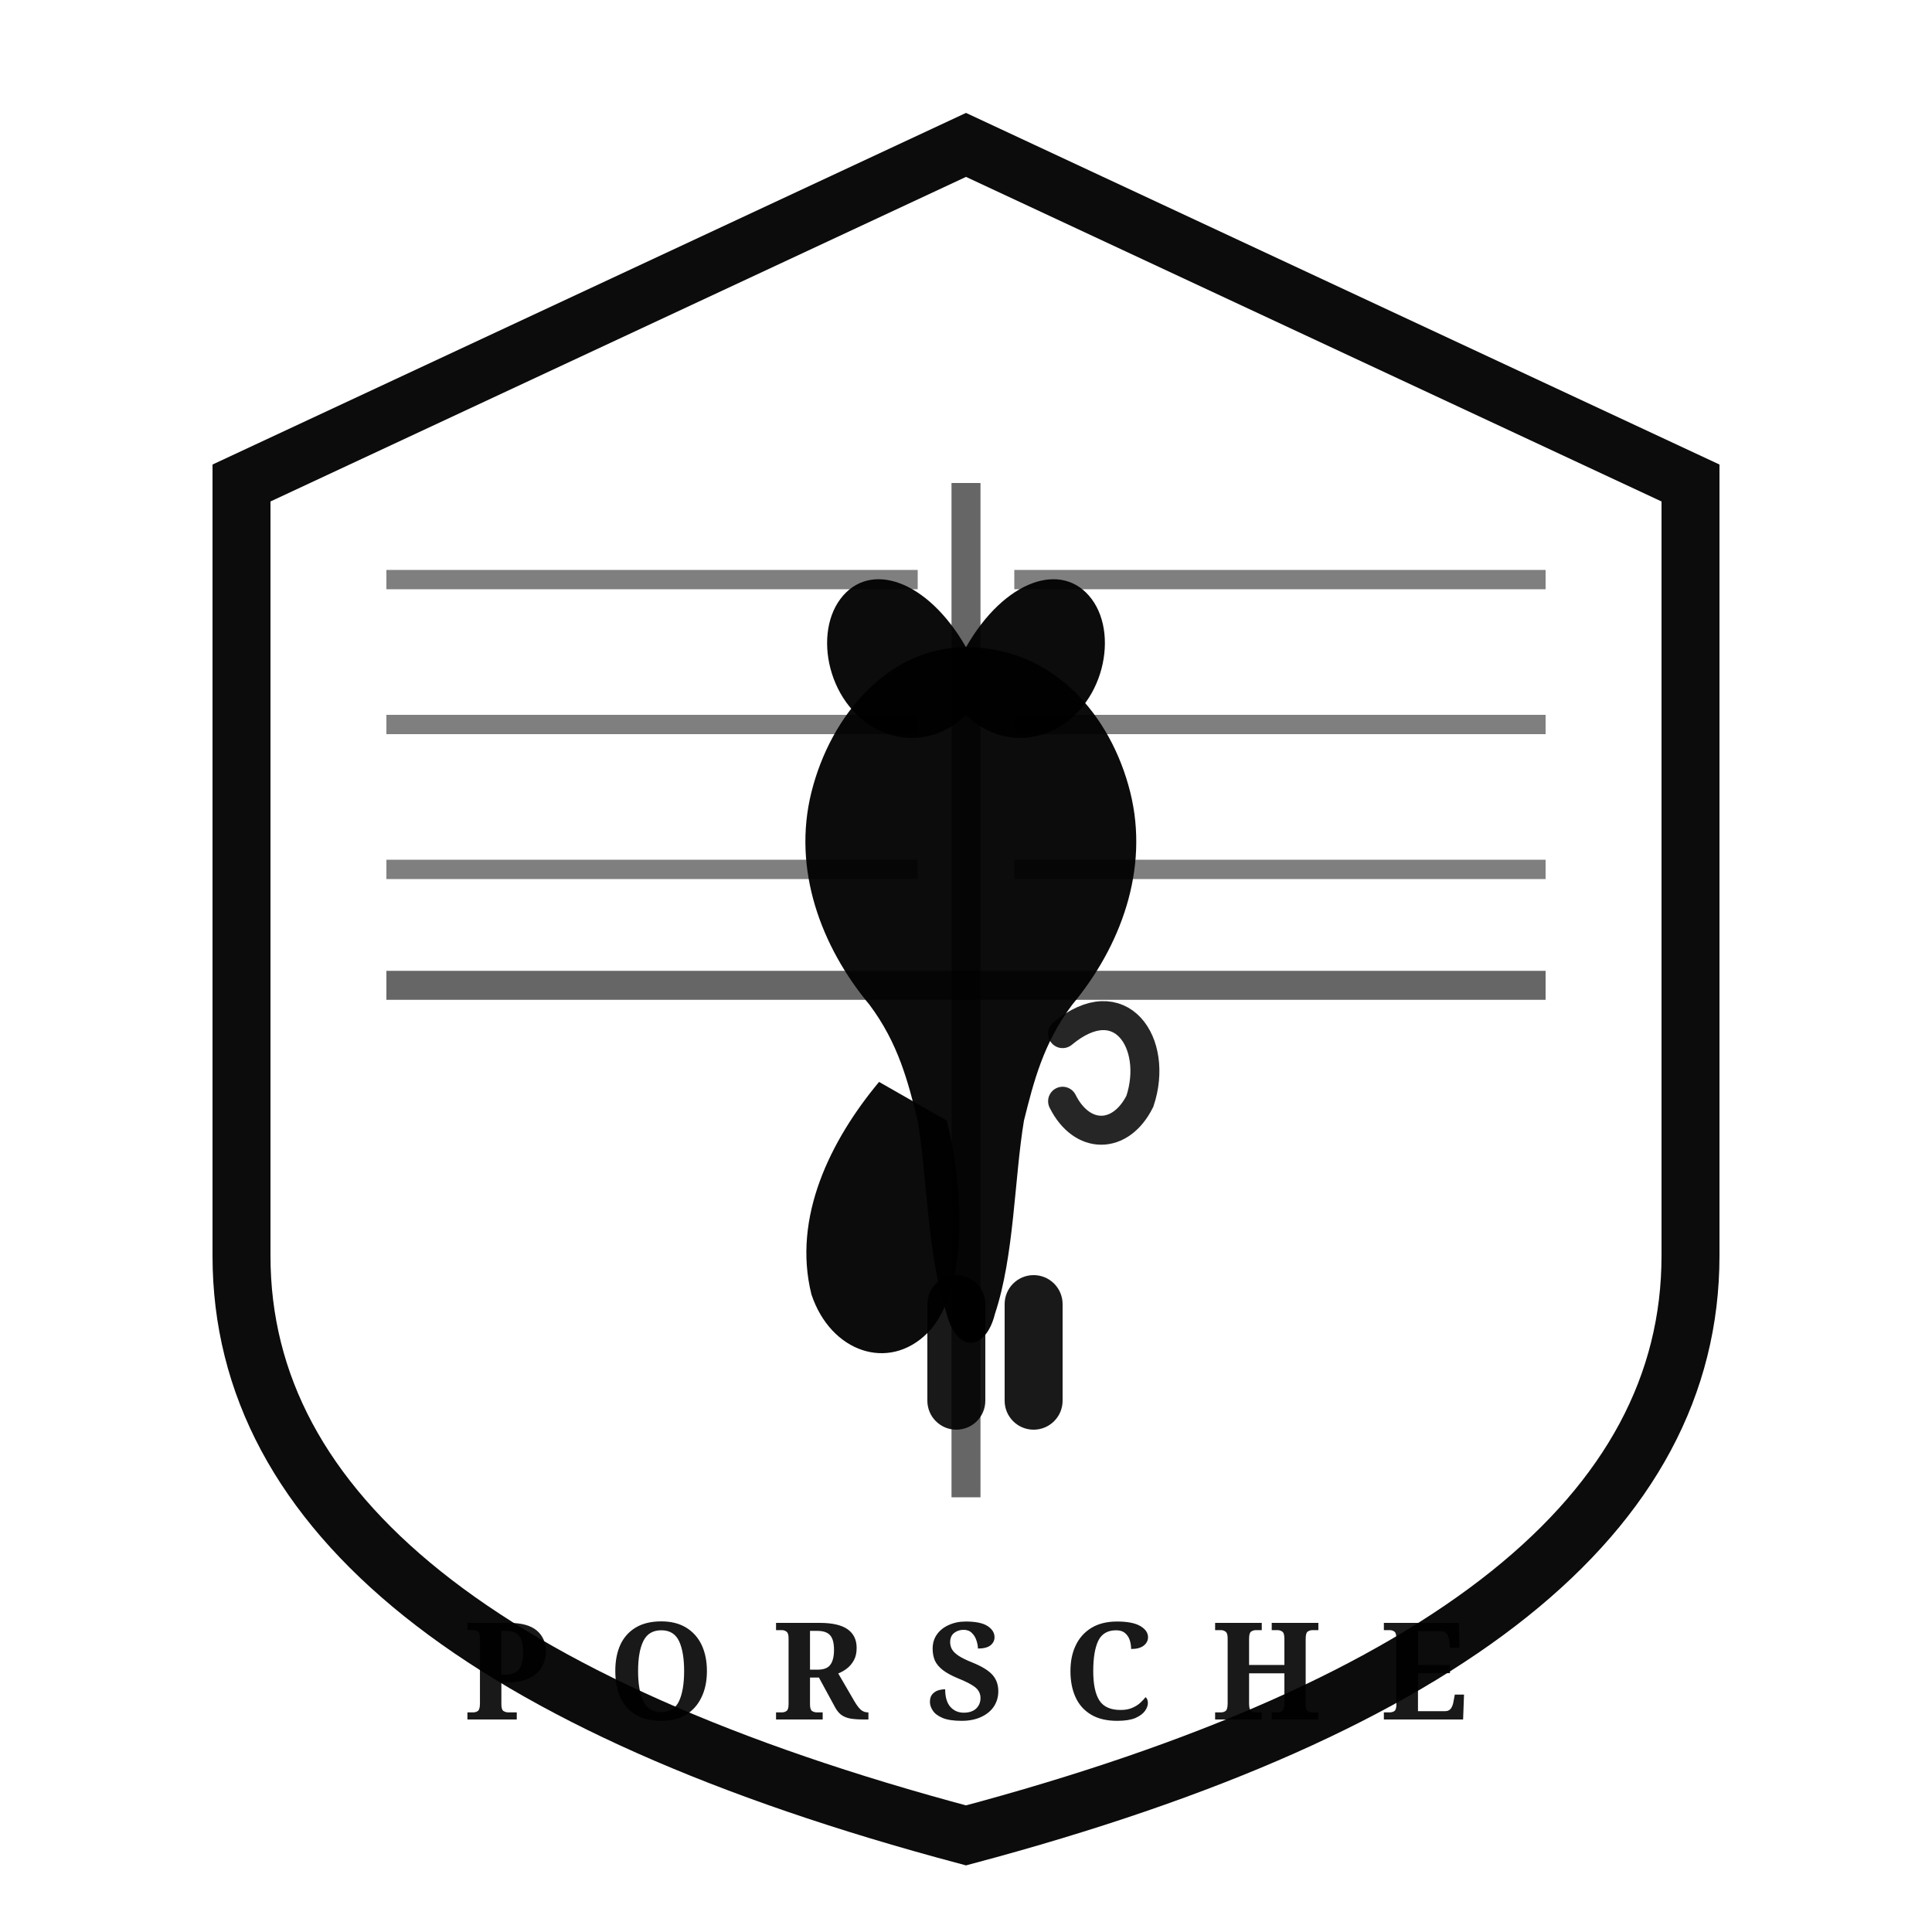
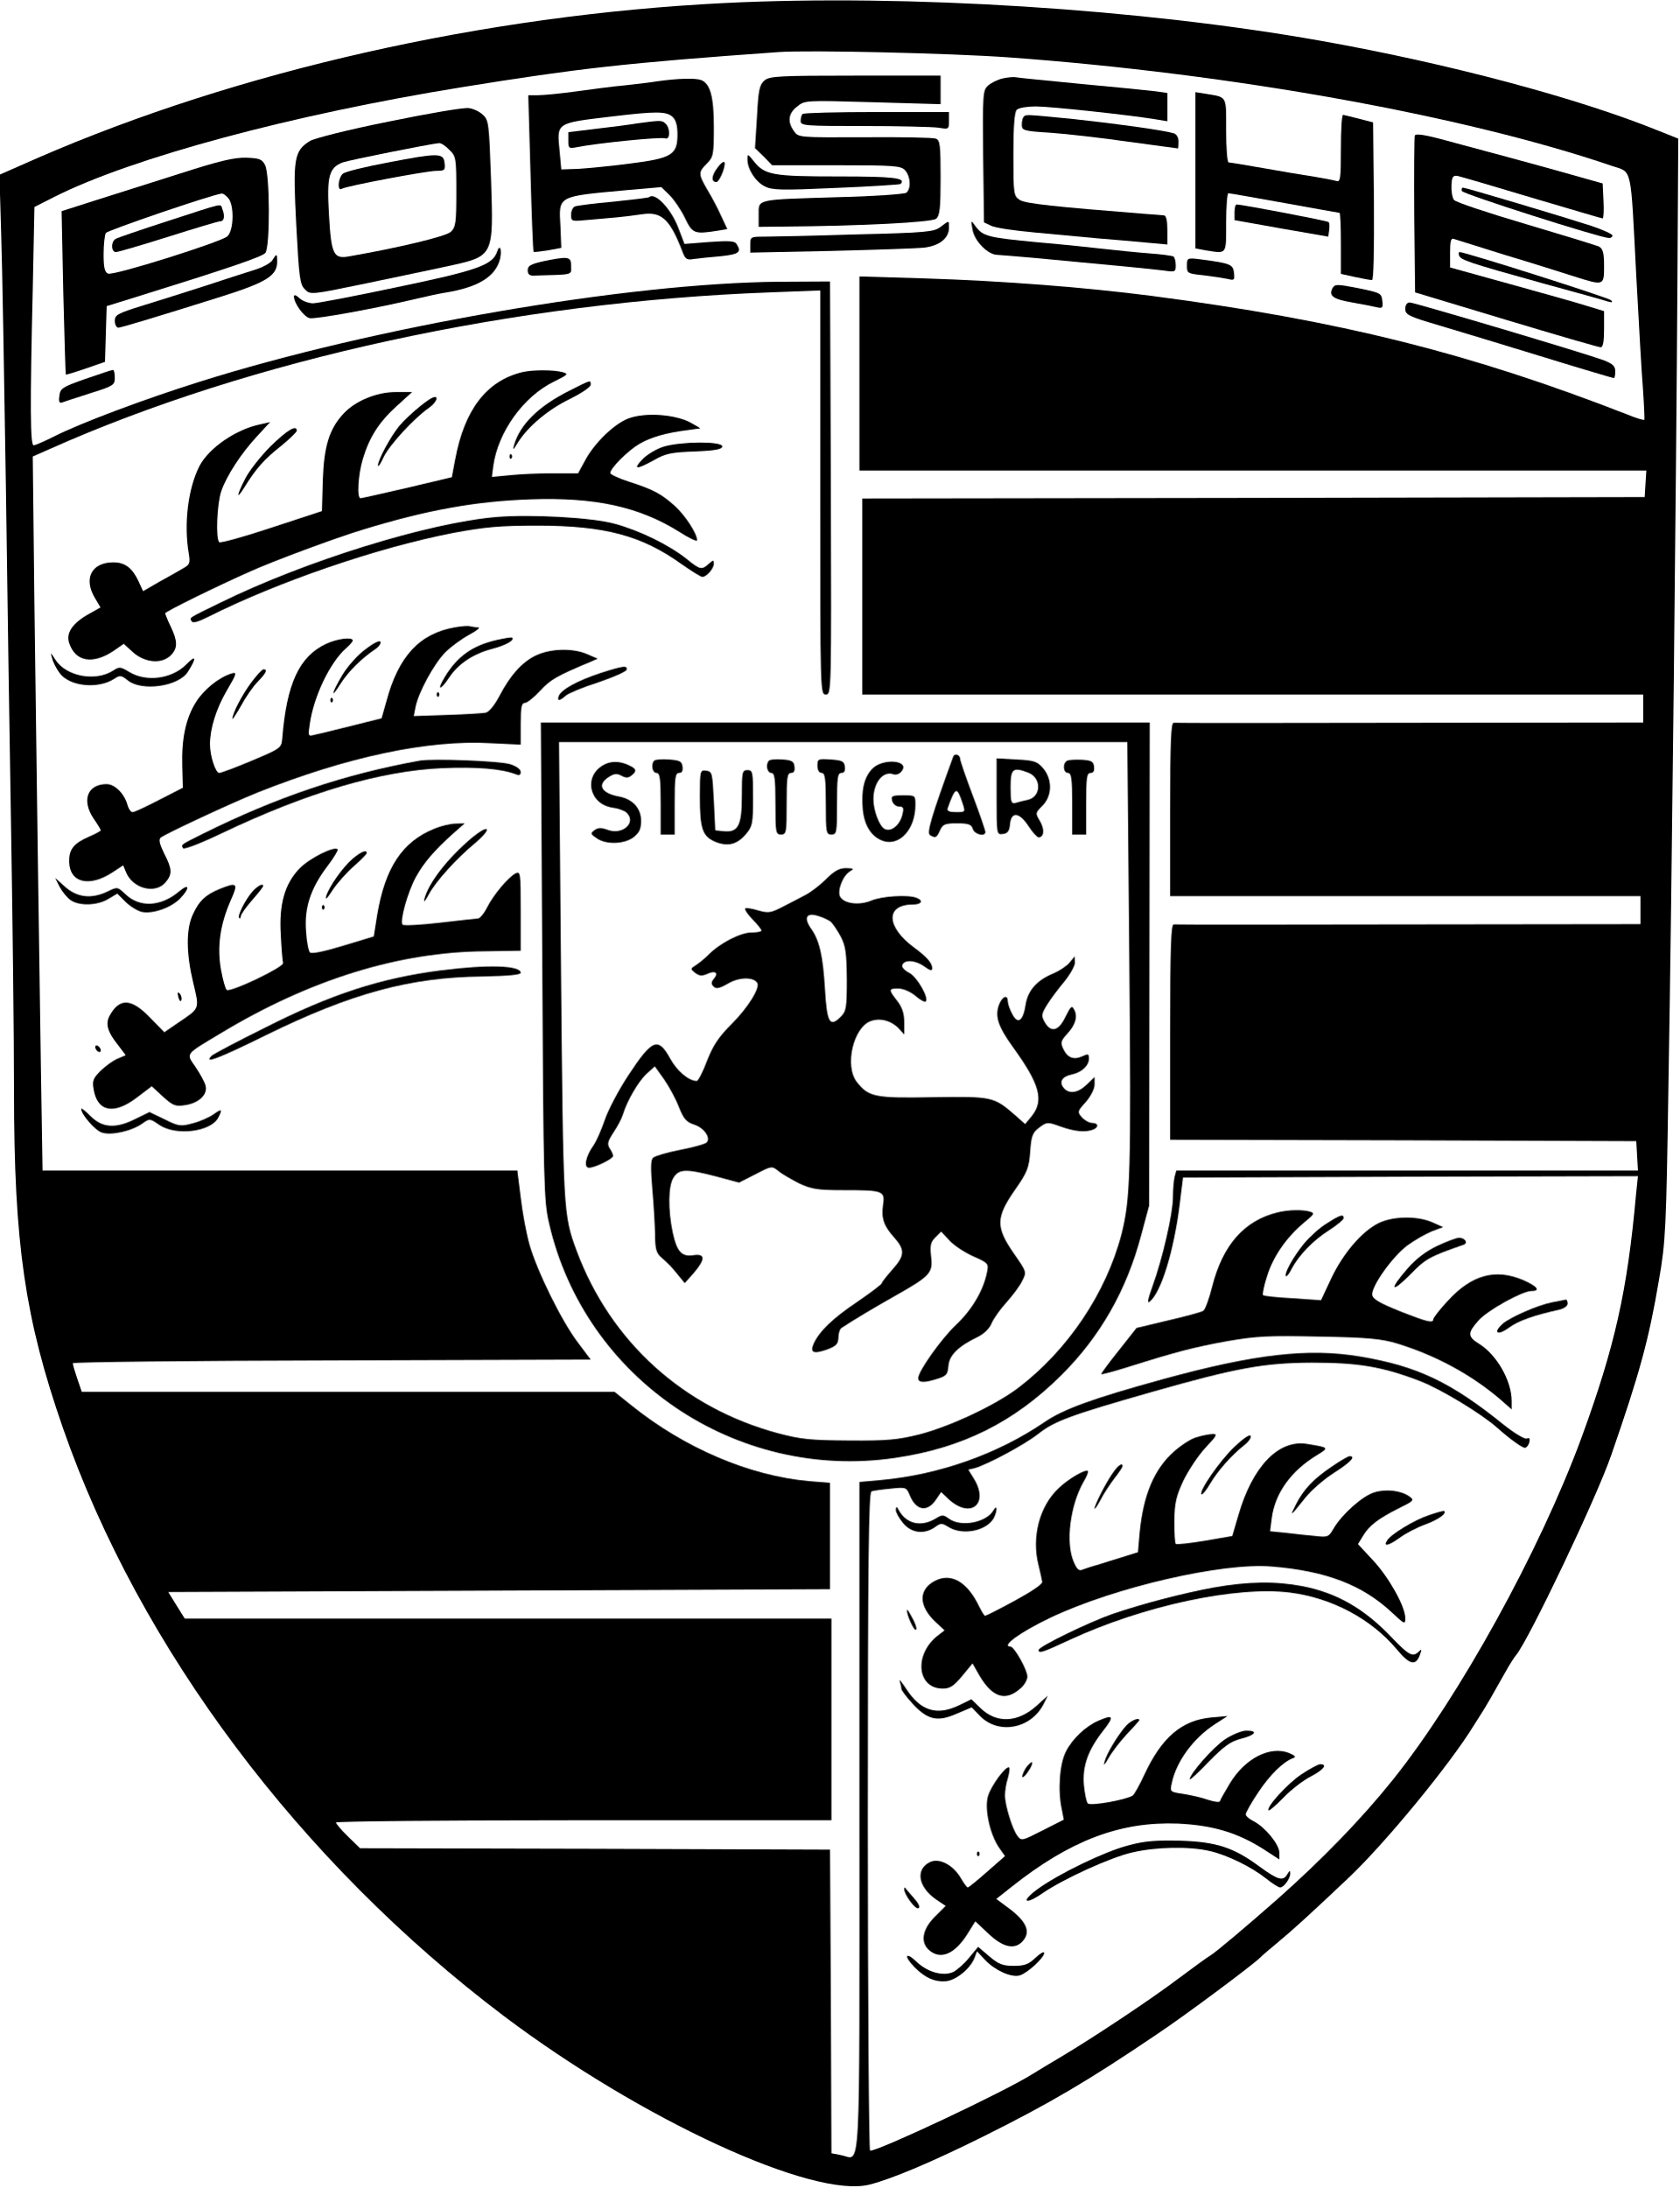
- <svg xmlns="http://www.w3.org/2000/svg" viewBox="0 0 200 200" fill="currentColor">
-   <path d="M100,15 L175,50 L175,130 Q175,170 100,190 Q25,170 25,130 L25,50 Z" fill="none" stroke="currentColor" stroke-width="6" opacity="0.95" />
-   <g transform="translate(100,102)">
-     <path d="M0,-35 C-8,-35 -14,-28 -16,-20 C-18,-12 -15,-4 -10,2 C-7,6 -6,10 -5,14 C-4,20 -4,28 -2,34 C-1,38 2,38 3,34 C5,28 5,20 6,14 C7,10 8,6 11,2 C16,-4 19,-12 17,-20 C15,-28 9,-35 0,-35 Z" opacity="0.95" />
-     <path d="M0,-35 C-4,-42 -10,-44 -13,-40 C-16,-36 -14,-28 -8,-26 C-5,-25 -2,-26 0,-28 C2,-26 5,-25 8,-26 C14,-28 16,-36 13,-40 C10,-44 4,-42 0,-35 Z" opacity="0.95" />
-     <path d="M-9,10 C-14,16 -18,24 -16,32 C-14,38 -8,40 -4,36 C0,32 0,22 -2,14 Z" opacity="0.95" />
-     <rect x="-4" y="30" width="6" height="16" rx="3" opacity="0.9" />
-     <rect x="4" y="30" width="6" height="16" rx="3" opacity="0.9" />
-     <path d="M10,5 C16,0 20,6 18,12 C16,16 12,16 10,12" fill="none" stroke="currentColor" stroke-width="3" stroke-linecap="round" opacity="0.85" />
+ <svg xmlns="http://www.w3.org/2000/svg" version="1.0" width="600pt" height="781pt" viewBox="0 0 600 781" preserveAspectRatio="xMidYMid meet">
+   <g transform="translate(0,781) scale(0.1,-0.1)" fill="#000000" stroke="none">
+     <path d="M2585 7799 c-855 -43 -1736 -242 -2453 -554 l-134 -59 6 -205 c4 -113 11 -521 17 -906 5 -385 14 -947 19 -1250 5 -302 10 -712 10 -910 0 -547 39 -814 175 -1205 274 -786 847 -1550 1576 -2100 489 -368 1103 -652 1305 -601 82 21 224 81 409 173 233 116 371 197 615 362 101 67 341 246 371 275 9 9 38 34 65 56 52 43 120 105 252 230 132 125 362 405 447 544 6 9 17 27 26 41 17 26 45 75 87 150 14 25 31 52 38 60 45 54 288 563 340 715 101 291 134 411 170 624 24 138 26 178 34 701 12 683 28 2179 32 2865 l3 510 -70 28 c-289 117 -750 240 -1205 321 -640 114 -1481 168 -2135 135z m1020 -194 c795 -58 1623 -207 2152 -387 75 -26 67 10 88 -393 9 -165 19 -347 24 -405 4 -58 6 -107 5 -109 -2 -2 -30 6 -61 19 -565 220 -1027 336 -1703 424 -242 31 -528 53 -807 62 l-233 7 0 -347 0 -346 1406 0 1405 0 -3 -47 -3 -48 -1397 -3 -1398 -2 0 -350 0 -350 1395 0 1395 0 0 -50 0 -50 -832 -1 c-458 -1 -839 -1 -845 0 -10 2 -13 -66 -13 -309 l0 -310 840 0 840 0 0 -50 0 -50 -827 -1 c-456 -1 -834 -1 -840 0 -10 2 -13 -81 -13 -384 l0 -385 833 -2 832 -3 3 -52 3 -53 -824 0 -825 0 -6 -22 c-3 -13 -6 -45 -6 -73 0 -58 -37 -219 -73 -318 -17 -47 -20 -64 -10 -55 41 33 86 180 107 346 l12 97 812 3 813 2 -7 -67 c-31 -343 -75 -540 -195 -868 -149 -404 -436 -924 -673 -1220 -113 -141 -253 -285 -412 -426 -109 -96 -225 -194 -242 -203 -9 -5 -60 -42 -112 -81 -99 -75 -309 -214 -420 -280 -36 -21 -82 -49 -103 -62 -100 -63 -546 -273 -579 -273 -4 0 -8 529 -8 1175 0 932 3 1176 13 1179 6 3 37 7 68 10 56 6 57 5 69 -24 23 -56 64 -61 95 -13 l17 25 26 -25 c78 -72 146 -19 92 71 l-21 34 22 5 c46 13 177 83 227 122 58 46 114 67 409 151 299 85 397 103 568 104 167 0 253 -14 388 -66 73 -28 222 -118 277 -168 44 -39 87 -70 97 -70 6 0 13 9 16 19 3 14 1 18 -9 14 -8 -3 -44 19 -82 49 -188 152 -309 210 -514 244 -184 31 -376 9 -704 -81 -251 -69 -356 -107 -424 -154 -166 -113 -375 -187 -582 -206 l-78 -7 0 -1199 c0 -1327 6 -1218 -65 -1205 l-35 7 -2 542 -3 542 -840 3 -839 2 -43 42 c-24 23 -43 46 -43 50 0 4 398 8 885 8 l885 0 0 360 0 360 -1155 0 -1155 0 -30 48 -29 47 1182 5 1182 5 0 190 0 190 -75 6 c-213 19 -445 118 -635 271 l-60 48 -951 0 -952 0 -16 47 c-9 26 -16 50 -16 55 0 4 416 9 925 10 l925 3 -45 60 c-59 77 -148 259 -174 352 -11 39 -25 115 -31 167 l-12 96 -848 0 -848 0 -6 373 c-7 459 -14 951 -23 1644 l-6 533 59 26 c719 321 1662 526 2573 560 l181 7 0 -722 c0 -715 0 -721 20 -721 20 0 20 5 18 738 l-3 737 -180 -1 c-541 -4 -1448 -160 -2075 -358 -194 -61 -424 -147 -518 -195 -34 -17 -66 -31 -72 -31 -12 0 -13 140 -3 558 l6 293 71 36 c278 140 850 294 1458 392 415 67 582 86 1128 125 109 8 619 -4 825 -19z" />
+     <path d="M2731 7523 c-18 -16 -22 -33 -27 -130 l-7 -112 31 -30 30 -31 230 0 c209 0 230 -2 245 -18 20 -22 22 -65 5 -80 -7 -5 -115 -13 -243 -16 -297 -9 -285 -6 -285 -62 l0 -44 93 1 c268 2 526 15 541 28 13 11 16 37 16 146 0 117 -2 134 -17 140 -10 4 -124 6 -254 5 -237 -1 -237 -1 -253 22 -24 33 -20 64 12 88 27 22 30 22 270 15 l242 -7 0 51 0 51 -304 0 c-275 0 -306 -2 -325 -17z" />
+     <path d="M3582 7530 c-18 -4 -42 -16 -53 -26 -18 -17 -19 -29 -17 -253 l3 -235 25 -12 c14 -7 84 -18 155 -24 72 -7 173 -16 225 -21 52 -4 130 -11 173 -15 l77 -7 0 52 c0 34 -4 51 -12 52 -7 1 -35 3 -63 5 -329 26 -432 37 -452 50 -22 14 -23 20 -23 162 0 102 4 152 12 160 7 7 37 12 68 12 51 0 330 -30 428 -46 l42 -7 0 51 0 50 -42 6 c-24 3 -142 15 -263 26 -121 12 -227 22 -235 24 -8 2 -30 0 -48 -4z" />
+     <path d="M2350 7520 c-30 -5 -84 -11 -120 -15 -36 -3 -112 -13 -169 -21 -58 -8 -120 -14 -139 -14 l-35 0 8 -277 c4 -153 9 -280 11 -282 1 -2 25 1 51 5 l48 9 -3 76 c-6 111 -14 107 236 130 l124 11 29 -28 c16 -16 41 -52 55 -81 27 -57 34 -60 116 -47 l36 6 -22 47 c-11 25 -33 67 -49 93 -33 57 -33 63 -2 94 23 23 25 31 25 130 0 109 -13 155 -45 168 -21 8 -84 6 -155 -4z m52 -127 c12 -11 18 -30 18 -63 0 -73 -20 -85 -170 -104 -69 -9 -152 -17 -185 -19 l-60 -2 -6 65 c-10 103 -15 100 186 124 158 19 195 19 217 -1z" />
+     <path d="M2280 7370 c-30 -5 -99 -14 -152 -20 l-98 -12 0 -30 c0 -27 2 -29 28 -24 74 15 303 38 318 32 18 -7 19 35 2 52 -13 13 -17 13 -98 2z" />
+     <path d="M4270 7202 l0 -279 38 -7 c76 -12 72 -17 72 99 0 58 4 105 8 105 5 0 95 -16 201 -35 105 -19 194 -35 196 -35 3 0 5 -49 5 -109 l0 -109 50 -11 c28 -6 55 -11 61 -11 6 0 8 105 7 281 l-3 282 -50 13 c-27 7 -53 13 -57 14 -5 0 -8 -54 -8 -121 0 -110 -2 -120 -17 -115 -10 3 -47 10 -83 16 -36 5 -116 19 -179 30 -62 11 -117 20 -122 20 -5 0 -9 51 -9 114 0 126 5 118 -72 131 l-38 6 0 -279z" />
+     <path d="M1389 7376 c-145 -29 -268 -60 -283 -70 -56 -36 -60 -62 -48 -297 10 -189 13 -215 31 -232 19 -20 21 -20 218 21 109 23 240 50 290 61 168 37 166 32 157 311 -7 196 -8 211 -29 230 -11 11 -34 22 -50 24 -17 3 -145 -19 -286 -48z m216 -101 c24 -23 25 -30 25 -149 0 -112 -2 -127 -20 -144 -17 -16 -183 -56 -361 -87 -58 -11 -66 5 -74 150 -8 136 0 166 49 185 21 8 312 66 344 69 7 1 24 -10 37 -24z" />
+     <path d="M1387 7230 c-81 -15 -154 -33 -162 -40 -18 -15 -21 -65 -4 -54 17 10 298 63 337 64 30 0 33 2 30 28 -4 36 -20 37 -201 2z" />
+     <path d="M2867 7403 c-4 -3 -7 -15 -7 -25 0 -17 14 -18 228 -18 125 0 244 -3 265 -6 36 -6 37 -6 37 25 l0 31 -258 0 c-142 0 -262 -3 -265 -7z" />
+     <path d="M3657 7393 c-4 -3 -7 -16 -7 -28 0 -21 6 -23 103 -29 56 -4 181 -18 277 -32 96 -13 176 -24 178 -24 1 0 2 11 2 24 0 15 -7 27 -17 30 -35 11 -210 35 -359 51 -174 17 -169 17 -177 8z" />
+     <path d="M5054 7326 c-2 -6 -3 -135 -2 -286 l3 -274 325 -98 c179 -54 331 -98 338 -98 8 0 12 19 12 65 l0 64 -62 19 c-35 11 -159 46 -275 78 l-213 59 0 54 c0 38 3 52 13 48 6 -2 89 -28 182 -57 94 -28 204 -63 245 -76 110 -35 110 -35 110 36 0 46 -4 61 -17 69 -10 5 -128 41 -263 81 -135 40 -250 78 -256 86 -6 8 -10 31 -9 51 1 31 5 37 21 35 10 -2 130 -37 266 -78 136 -40 250 -74 253 -74 3 0 5 28 3 62 l-3 63 -110 31 c-60 17 -162 45 -225 62 -63 17 -164 44 -223 60 -76 21 -110 26 -113 18z" />
+     <path d="M2670 7241 c0 -35 28 -79 61 -96 26 -14 58 -15 255 -6 124 5 228 12 231 14 21 22 -24 27 -223 27 -234 0 -263 5 -302 55 -21 26 -22 27 -22 6z" />
+     <path d="M645 7191 c-99 -31 -235 -75 -303 -96 l-122 -39 6 -290 c4 -160 8 -292 9 -293 1 -2 33 8 71 21 l69 24 3 100 3 99 97 30 c344 107 458 146 470 160 17 23 16 279 -1 313 -11 22 -20 25 -67 27 -43 1 -95 -11 -235 -56z m169 -87 c23 -23 22 -116 -2 -138 -25 -21 -406 -141 -426 -133 -12 5 -16 21 -16 69 0 35 4 69 8 76 7 10 376 136 414 141 4 1 14 -6 22 -15z" />
+     <path d="M600 7021 c-96 -31 -181 -60 -187 -64 -18 -11 -16 -47 1 -47 8 0 93 25 188 55 95 30 178 55 185 55 14 0 17 19 7 44 -8 20 13 24 -194 -43z" />
+     <path d="M2562 7210 c-21 -28 -22 -50 -3 -50 11 0 34 56 29 70 -2 6 -14 -3 -26 -20z" />
+     <path d="M5222 7128 c4 -11 493 -167 526 -168 6 0 12 4 12 9 0 5 -35 21 -77 35 -102 33 -447 136 -457 136 -4 0 -6 -6 -4 -12z" />
+     <path d="M2319 7106 c-2 -2 -60 -9 -127 -16 -68 -6 -130 -14 -138 -17 -8 -3 -14 -16 -14 -30 0 -24 1 -24 63 -18 34 3 80 7 102 9 22 2 61 7 88 11 70 11 101 -18 146 -137 9 -23 15 -27 38 -23 15 2 58 7 96 10 67 7 77 14 58 44 -7 11 -27 12 -97 7 l-89 -7 -23 60 c-26 67 -83 126 -103 107z" />
+     <path d="M4410 7052 l0 -28 168 -30 167 -29 3 23 c2 13 1 26 -2 29 -5 5 -306 62 -328 63 -5 0 -8 -13 -8 -28z" />
+     <path d="M3360 7000 c-23 -18 -50 -21 -305 -27 -154 -5 -301 -8 -327 -8 -46 0 -48 -1 -48 -29 l0 -28 288 6 c158 4 309 9 335 12 54 7 87 34 87 71 0 27 2 27 -30 3z" />
+     <path d="M3474 6990 c7 -41 55 -90 89 -90 12 -1 67 -5 122 -10 281 -26 434 -41 473 -46 40 -6 42 -5 42 19 0 14 -4 28 -8 31 -5 3 -42 8 -83 11 -41 3 -110 10 -154 15 -44 5 -156 17 -249 25 -178 17 -195 21 -222 58 -16 22 -16 22 -10 -13z" />
+     <path d="M1776 6912 c-16 -48 -68 -67 -356 -127 -151 -32 -287 -58 -302 -58 -15 0 -37 8 -48 18 -13 12 -20 14 -20 6 0 -24 35 -72 56 -77 19 -5 243 36 389 71 33 8 76 17 95 20 118 19 180 57 196 120 8 33 -1 56 -10 27z" />
+     <path d="M5212 6898 c6 -16 30 -25 293 -98 121 -33 229 -63 240 -67 14 -4 17 -2 10 5 -8 9 -521 172 -541 172 -3 0 -4 -6 -2 -12z" />
+     <path d="M973 6881 c-6 -10 -35 -26 -65 -35 -29 -9 -107 -34 -173 -56 -66 -21 -166 -53 -222 -70 -93 -29 -103 -34 -103 -56 0 -13 6 -24 13 -24 12 1 126 35 377 114 153 49 190 72 190 122 0 29 -2 30 -17 5z" />
+     <path d="M1940 6877 c-44 -10 -55 -16 -55 -32 0 -14 6 -20 23 -19 144 4 132 1 132 34 0 34 -8 36 -100 17z" />
+     <path d="M4240 6861 c0 -27 2 -28 60 -34 33 -4 72 -10 86 -13 23 -6 25 -4 22 22 -3 30 -13 34 -120 48 -47 6 -48 5 -48 -23z" />
+     <path d="M4760 6781 c-14 -27 1 -39 70 -51 36 -6 75 -14 88 -17 21 -5 23 -2 20 23 -3 27 -7 29 -86 45 -77 15 -83 15 -92 0z" />
+     <path d="M5020 6707 c0 -21 12 -27 128 -61 70 -21 236 -71 369 -112 133 -41 245 -74 248 -74 3 0 5 11 5 24 0 19 -9 27 -42 40 -71 26 -676 206 -692 206 -10 0 -16 -9 -16 -23z" />
+     <path d="M305 6457 c-83 -29 -90 -34 -93 -61 -3 -20 0 -27 10 -23 7 3 52 17 101 33 83 26 87 29 87 56 0 15 -3 28 -7 27 -5 0 -48 -15 -98 -32z" />
+     <path d="M1865 6481 c-127 -31 -206 -134 -239 -311 l-12 -64 -160 -38 c-87 -20 -162 -37 -166 -37 -14 -1 -9 84 8 140 23 77 57 131 121 189 l55 50 -59 0 c-67 0 -143 -31 -185 -76 -52 -55 -71 -118 -75 -239 l-3 -110 -180 -59 c-99 -33 -183 -56 -187 -52 -13 12 -8 137 7 181 18 54 71 136 128 197 l47 51 -35 -8 c-87 -18 -183 -84 -217 -148 -41 -79 -57 -207 -39 -312 6 -37 4 -41 -21 -55 -15 -9 -54 -31 -85 -48 l-57 -33 -16 35 c-23 49 -49 68 -90 68 -79 0 -108 -59 -65 -129 l19 -32 -41 -23 c-59 -33 -83 -68 -71 -104 22 -67 84 -78 159 -28 l36 25 34 -31 c43 -37 102 -42 134 -10 25 25 25 50 0 102 -11 23 -20 45 -20 48 0 6 183 96 305 150 85 38 300 118 402 149 229 70 401 101 598 108 230 8 388 -26 533 -117 34 -22 62 -35 62 -29 0 24 -42 88 -79 122 -49 44 -77 59 -164 87 -37 12 -67 26 -67 31 0 17 63 80 104 104 41 24 98 40 171 49 22 3 42 6 45 6 3 1 -13 10 -35 22 -56 29 -161 36 -220 14 -52 -20 -123 -89 -156 -152 l-24 -44 -91 0 c-50 0 -119 -3 -154 -7 l-63 -6 5 39 c17 122 108 248 216 301 51 25 54 28 32 34 -33 9 -107 9 -145 0z" />
+     <path d="M2034 6415 c-110 -55 -177 -121 -198 -195 -6 -19 -2 -17 14 10 35 56 109 119 187 156 40 20 73 42 73 50 0 18 3 19 -76 -21z" />
+     <path d="M1504 6362 c-27 -21 -62 -54 -77 -72 -31 -37 -77 -122 -77 -142 1 -7 10 7 21 31 21 43 108 138 163 176 16 12 27 27 25 34 -3 9 -20 1 -55 -27z" />
+     <path d="M966 6216 c-35 -35 -76 -87 -90 -115 -32 -62 -33 -79 -3 -31 42 68 71 100 129 146 32 26 58 51 58 56 0 23 -35 2 -94 -56z" />
+     <path d="M2370 6215 c-25 -8 -59 -28 -75 -45 -36 -37 -22 -38 41 -3 42 24 63 28 146 31 75 3 98 8 98 18 0 19 -148 18 -210 -1z" />
+     <path d="M1820 6180 c0 -7 3 -10 7 -7 3 4 3 10 0 14 -4 3 -7 0 -7 -7z" />
+     <path d="M1775 5964 c-243 -20 -685 -157 -988 -306 -117 -57 -111 -53 -102 -67 4 -7 24 -1 58 16 246 124 606 248 876 300 113 21 164 26 301 26 239 0 372 -35 514 -137 36 -25 69 -46 75 -46 15 0 41 30 41 47 0 14 -2 14 -18 0 -25 -23 -31 -22 -79 17 -64 51 -169 102 -258 126 -80 22 -297 34 -420 24z" />
+     <path d="M1625 5570 c-126 -22 -202 -103 -245 -265 l-17 -60 -104 -26 c-57 -14 -116 -29 -132 -32 -27 -7 -27 -7 -21 35 14 101 73 223 130 273 13 11 24 24 24 28 0 13 -55 7 -95 -12 -96 -45 -141 -141 -157 -339 -3 -33 -6 -35 -108 -78 -57 -24 -110 -44 -117 -44 -13 0 -33 60 -33 102 0 56 22 127 60 192 36 61 37 67 17 61 -44 -13 -99 -57 -127 -102 -36 -57 -52 -130 -49 -229 l2 -77 -84 -43 c-46 -24 -89 -44 -95 -44 -7 0 -14 11 -18 23 -10 41 -45 77 -75 77 -69 0 -91 -58 -46 -124 14 -20 25 -39 25 -41 0 -2 -19 -13 -43 -23 -55 -24 -71 -46 -70 -90 2 -75 73 -91 155 -37 l38 25 9 -22 c23 -61 106 -83 143 -38 24 29 23 47 -6 103 -16 33 -20 49 -12 56 20 15 249 122 346 161 319 127 609 189 833 176 l107 -5 0 74 c0 60 3 75 15 75 8 0 33 20 55 44 36 39 58 52 180 103 l25 11 -37 16 c-53 23 -133 20 -185 -5 -49 -24 -91 -71 -130 -146 -17 -32 -36 -55 -48 -58 -11 -2 -73 -6 -138 -8 l-119 -4 6 31 c10 53 67 157 107 197 21 21 60 49 86 63 26 14 40 25 31 26 -9 0 -22 2 -30 4 -7 2 -31 0 -53 -4z" />
+     <path d="M1775 5525 c-87 -20 -141 -58 -186 -132 -30 -49 -17 -51 15 -3 33 50 86 85 154 103 47 12 82 31 71 40 -2 2 -26 -2 -54 -8z" />
+     <path d="M1306 5492 c-28 -20 -65 -62 -83 -92 -40 -67 -44 -92 -5 -29 28 43 74 88 121 120 13 8 22 20 20 27 -2 7 -23 -3 -53 -26z" />
+     <path d="M186 5460 c3 -14 15 -37 26 -52 34 -49 137 -60 196 -22 21 14 25 13 49 -6 51 -40 181 -21 214 31 32 50 30 63 -5 27 -51 -52 -143 -65 -205 -27 -30 18 -35 19 -56 5 -63 -41 -168 -22 -207 38 -17 27 -19 28 -12 6z" />
+     <path d="M2143 5406 c-79 -26 -138 -58 -147 -81 -7 -19 3 -19 25 1 9 8 61 30 115 47 53 18 99 38 102 45 5 17 -12 15 -95 -12z" />
+     <path d="M896 5371 c-33 -45 -66 -109 -66 -128 0 -4 14 17 31 47 16 30 43 69 59 85 31 32 37 45 21 45 -5 0 -25 -22 -45 -49z" />
+     <path d="M1560 5330 c0 -7 3 -10 7 -7 3 4 3 10 0 14 -4 3 -7 0 -7 -7z" />
+     <path d="M1180 5310 c0 -7 3 -10 7 -7 3 4 3 10 0 14 -4 3 -7 0 -7 -7z" />
+     <path d="M1937 4378 c4 -790 6 -859 24 -935 127 -556 668 -923 1237 -839 239 35 424 127 593 295 139 138 234 304 286 502 l28 104 1 863 1 862 -1087 0 -1088 0 5 -852z m2097 15 c7 -774 4 -865 -28 -991 -55 -210 -192 -414 -370 -549 -81 -61 -240 -136 -351 -165 -77 -19 -113 -23 -250 -22 -139 1 -173 4 -256 26 -338 91 -598 327 -719 651 -48 130 -48 135 -56 1000 l-7 817 1015 0 1015 0 7 -767z" />
+     <path d="M3405 5108 c-79 -217 -95 -272 -83 -280 20 -12 24 -10 36 17 10 22 18 25 61 25 41 0 51 -4 56 -20 6 -20 45 -29 45 -11 0 5 -20 64 -45 130 -25 66 -45 125 -45 130 0 16 -20 23 -25 9z m33 -165 c11 -33 11 -33 -23 -33 -23 0 -33 4 -30 13 28 78 33 80 53 20z" />
+     <path d="M2337 5094 c-13 -13 -7 -44 8 -44 12 0 15 -19 15 -110 l0 -110 25 0 25 0 0 110 c0 93 2 110 16 110 10 0 14 7 12 23 -3 19 -10 22 -48 25 -25 2 -49 0 -53 -4z" />
+     <path d="M2747 5094 c-13 -13 -7 -44 8 -44 12 0 15 -19 15 -110 0 -103 1 -110 20 -110 19 0 20 7 20 110 0 93 2 110 16 110 10 0 14 7 12 23 -2 18 -10 23 -43 25 -23 2 -44 0 -48 -4z" />
+     <path d="M2920 5076 c0 -16 6 -26 15 -26 12 0 15 -19 15 -110 0 -103 1 -110 20 -110 19 0 20 7 20 110 0 93 2 110 16 110 10 0 14 7 12 23 -3 19 -10 22 -50 25 -46 3 -48 2 -48 -22z" />
+     <path d="M3560 4965 c0 -136 0 -136 23 -133 17 2 23 11 25 36 5 45 33 42 66 -8 14 -22 31 -40 36 -40 20 0 22 29 5 58 -17 28 -17 29 9 55 35 35 36 94 2 134 -21 24 -32 28 -95 31 l-71 4 0 -137z m113 86 c48 -18 47 -86 -1 -97 -15 -3 -35 -8 -44 -11 -16 -4 -18 3 -18 56 0 66 8 73 63 52z" />
+     <path d="M3813 5094 c-18 -8 -16 -44 2 -44 12 0 15 -19 15 -110 l0 -110 25 0 25 0 0 110 c0 93 2 110 16 110 10 0 14 7 12 23 -2 18 -10 22 -43 24 -22 1 -46 0 -52 -3z" />
+     <path d="M2155 5078 c-72 -41 -50 -140 33 -152 18 -2 40 -10 48 -16 41 -35 -11 -84 -66 -63 -22 8 -33 8 -46 -1 -16 -12 -15 -14 7 -29 33 -24 100 -22 133 4 20 16 26 29 26 58 0 45 -30 78 -80 87 -63 12 -78 42 -36 69 20 13 29 14 46 5 16 -9 25 -8 36 1 20 16 18 24 -11 37 -32 15 -64 15 -90 0z" />
+     <path d="M3115 5064 c-29 -31 -39 -77 -33 -145 6 -60 33 -100 76 -113 58 -16 112 45 112 129 0 35 0 35 -44 35 -39 0 -44 -2 -39 -20 3 -11 14 -20 24 -20 16 0 18 -5 13 -27 -9 -40 -41 -65 -64 -53 -19 10 -40 66 -40 106 0 60 35 103 72 89 8 -3 21 1 28 10 34 41 -68 49 -105 9z" />
+     <path d="M2500 4966 c0 -116 9 -142 55 -162 45 -18 78 -10 110 28 23 27 25 38 25 129 0 92 -1 99 -20 99 -19 0 -20 -7 -20 -93 0 -106 -13 -131 -67 -125 l-28 3 -5 105 c-5 100 -6 105 -27 108 -22 3 -23 1 -23 -92z" />
+     <path d="M2950 4670 c-21 -21 -56 -48 -77 -58 -21 -11 -57 -30 -81 -42 -39 -20 -48 -21 -84 -11 -22 7 -43 10 -46 7 -3 -4 9 -21 26 -39 18 -18 32 -36 32 -40 0 -4 -16 -7 -36 -7 -39 0 -113 -38 -154 -80 -14 -14 -34 -30 -45 -37 -19 -12 -19 -13 -2 -27 15 -11 24 -12 43 -4 29 14 42 4 24 -17 -10 -12 -10 -19 -1 -28 9 -9 21 -7 52 11 39 23 91 24 104 2 11 -17 -33 -88 -90 -145 -47 -47 -67 -76 -89 -132 -15 -40 -32 -73 -37 -73 -29 0 -71 36 -95 80 -43 78 -64 70 -149 -59 -35 -53 -73 -125 -85 -161 -12 -35 -30 -76 -40 -90 -28 -39 -36 -80 -16 -80 21 0 86 32 86 42 0 5 -5 17 -12 27 -10 16 -7 26 14 58 14 21 29 49 33 63 15 49 54 116 83 144 l31 28 33 -46 c18 -26 42 -70 53 -99 17 -43 27 -54 55 -63 36 -12 60 -48 44 -64 -5 -5 -47 -17 -94 -26 -47 -9 -90 -22 -97 -28 -9 -8 -9 -37 -3 -111 5 -55 9 -128 10 -162 0 -51 4 -67 21 -82 33 -30 37 -34 62 -65 l23 -28 32 36 c42 49 42 70 0 64 -43 -7 -60 12 -75 81 -17 82 -16 167 3 196 20 31 44 32 152 4 l82 -22 59 30 c58 30 58 30 82 11 13 -11 47 -30 74 -44 43 -20 65 -24 155 -24 147 0 152 -2 144 -55 -6 -46 3 -73 41 -115 38 -43 37 -64 -6 -112 -21 -24 -39 -46 -39 -50 0 -4 -40 -34 -88 -67 -88 -59 -134 -104 -155 -148 -15 -33 -2 -39 45 -23 35 13 42 20 43 43 0 16 5 31 11 35 47 31 123 76 194 116 124 70 133 81 126 139 -4 40 -2 51 15 68 l21 21 29 -31 c16 -18 54 -43 85 -57 54 -24 56 -26 50 -56 -13 -67 -55 -137 -114 -192 -51 -49 -132 -163 -132 -187 0 -16 18 -18 61 -5 40 12 44 16 47 49 3 38 36 70 105 103 22 11 41 29 49 48 7 17 31 51 54 76 22 25 48 59 56 77 16 31 15 32 -31 98 -64 93 -64 127 4 225 45 64 51 80 55 138 4 57 9 68 33 86 27 20 29 20 76 3 51 -18 88 -21 115 -11 22 8 20 24 -2 24 -11 0 -27 9 -37 20 -17 19 -17 21 14 55 18 21 31 47 31 62 l0 27 -28 -27 c-31 -30 -63 -35 -82 -12 -18 21 -6 41 28 48 36 7 62 32 62 57 0 17 -3 18 -24 8 -31 -14 -53 -5 -68 27 -10 22 -8 29 14 53 30 32 39 63 25 87 -8 16 -12 12 -31 -26 -24 -51 -52 -58 -74 -19 -13 23 -12 29 9 63 13 21 41 58 62 83 20 25 37 55 37 67 l-1 22 -19 -23 c-10 -12 -36 -29 -57 -38 -59 -24 -91 -61 -99 -110 -9 -60 -28 -74 -48 -35 -9 16 -16 37 -16 46 0 25 -20 17 -31 -12 -16 -42 -4 -78 50 -153 95 -131 111 -189 67 -245 l-24 -29 -36 32 c-76 66 -81 67 -293 64 -209 -4 -230 1 -272 54 -45 57 -13 196 50 218 34 12 73 1 99 -26 l20 -22 0 44 c0 31 -7 53 -25 76 -32 41 -31 44 4 44 17 0 43 -11 61 -26 17 -15 34 -24 37 -20 12 12 -31 88 -59 102 -16 8 -28 21 -25 27 6 21 46 19 77 -3 22 -16 30 -18 30 -8 0 19 -18 40 -64 74 -101 74 -104 154 -5 154 31 0 39 14 13 24 -30 12 -125 6 -162 -10 -43 -18 -97 -11 -111 14 -11 22 10 76 36 91 15 9 13 10 -14 11 -25 0 -42 -9 -73 -40z m17 -151 c8 -7 24 -31 36 -53 18 -35 21 -58 22 -153 0 -102 -2 -114 -22 -134 -39 -39 -49 -21 -56 98 -7 120 -20 175 -49 216 -28 39 -18 59 22 47 18 -5 39 -15 47 -21z" />
+     <path d="M1500 5094 c-271 -49 -511 -130 -775 -261 -82 -41 -79 -39 -71 -52 4 -5 62 17 139 54 307 146 566 222 787 232 123 5 211 -2 263 -22 12 -5 17 -2 17 8 0 10 -15 21 -37 28 -38 12 -276 21 -323 13z" />
+     <path d="M1552 4851 c-115 -46 -177 -140 -205 -310 l-12 -75 -109 -33 c-69 -21 -113 -30 -119 -24 -5 5 -12 40 -14 78 -6 83 17 152 78 232 22 29 38 56 35 58 -12 13 -101 -32 -136 -68 -53 -55 -74 -128 -67 -238 2 -47 6 -92 8 -100 4 -14 -186 -105 -201 -96 -5 3 -14 36 -21 74 -14 81 -3 160 36 248 27 60 22 64 -42 38 -50 -21 -72 -42 -94 -90 -25 -53 -24 -139 1 -244 23 -96 25 -90 -55 -144 l-48 -33 -52 53 c-66 69 -109 70 -144 5 -15 -28 -7 -57 30 -103 l28 -37 -28 -12 c-16 -6 -43 -26 -61 -43 -27 -27 -31 -36 -26 -65 13 -82 72 -94 154 -32 l54 41 40 -37 c37 -33 44 -36 82 -30 48 8 79 39 70 70 -3 12 -19 41 -35 65 -35 51 -41 43 89 121 318 192 638 291 945 293 l127 2 0 143 c0 136 -1 142 -19 133 -27 -15 -78 -76 -101 -121 -11 -22 -26 -40 -33 -40 -6 0 -68 -7 -137 -15 -68 -8 -128 -11 -132 -7 -11 11 18 117 48 171 27 49 64 93 132 154 l42 37 -32 -1 c-18 0 -52 -8 -76 -18z" />
+     <path d="M1685 4818 c-87 -74 -154 -160 -169 -218 -4 -15 3 -8 16 17 25 46 99 128 167 184 24 20 42 41 40 47 -2 7 -26 -7 -54 -30z" />
+     <path d="M1260 4744 c-36 -31 -84 -99 -95 -134 -4 -16 4 -8 22 20 16 25 51 64 76 86 26 23 47 44 47 48 0 13 -20 5 -50 -20z" />
+     <path d="M213 4643 c10 -18 27 -39 39 -47 31 -22 96 -20 135 4 l32 19 29 -29 c16 -16 42 -32 57 -36 38 -9 103 13 137 46 37 38 36 59 -2 27 -65 -55 -141 -59 -192 -10 -28 26 -28 27 -63 10 -58 -28 -108 -22 -151 15 l-37 33 16 -32z" />
+     <path d="M903 4628 c-26 -29 -56 -88 -49 -96 3 -3 6 0 6 6 0 6 18 32 40 57 22 25 40 48 40 51 0 11 -18 2 -37 -18z" />
+     <path d="M1150 4570 c0 -7 3 -10 7 -7 3 4 3 10 0 14 -4 3 -7 0 -7 -7z" />
+     <path d="M1575 4345 c-217 -28 -392 -85 -629 -205 -99 -49 -184 -94 -190 -100 -31 -31 23 -11 195 74 306 150 515 206 771 209 95 2 138 6 138 13 0 27 -118 30 -285 9z" />
+     <path d="M637 4249 c4 -13 8 -18 11 -10 2 7 -1 18 -6 23 -8 8 -9 4 -5 -13z" />
+     <path d="M340 4071 c0 -5 5 -13 10 -16 6 -3 10 -2 10 4 0 5 -4 13 -10 16 -5 3 -10 2 -10 -4z" />
+     <path d="M290 3850 c0 -19 49 -76 73 -84 33 -12 109 5 147 33 24 17 26 17 59 -6 59 -40 183 -25 210 25 17 32 13 34 -16 13 -16 -11 -49 -26 -74 -32 -43 -12 -51 -11 -101 14 l-54 26 -49 -24 c-71 -36 -119 -33 -161 9 -19 19 -34 31 -34 26z" />
+     <path d="M4565 3481 c-120 -29 -197 -116 -235 -266 -11 -44 -25 -82 -32 -86 -6 -4 -63 -20 -125 -34 l-113 -27 -64 -81 c-36 -45 -64 -83 -62 -84 2 -2 46 10 97 26 172 54 233 70 354 92 105 18 147 20 330 16 174 -3 221 -8 277 -25 136 -42 261 -109 366 -198 l42 -37 0 30 c0 72 -53 165 -116 204 -42 26 -42 39 -3 83 31 36 157 106 190 106 34 0 20 17 -30 39 -99 42 -184 19 -269 -74 -29 -31 -52 -61 -52 -66 0 -15 -21 -10 -120 29 -72 29 -96 43 -98 58 -4 30 73 138 126 177 26 19 65 41 87 50 l40 15 -40 18 c-55 23 -141 21 -191 -4 -60 -30 -126 -108 -168 -196 l-37 -79 -101 7 c-56 3 -104 8 -106 11 -3 3 3 33 14 67 21 69 68 138 131 191 40 33 41 35 20 41 -28 7 -73 6 -112 -3z" />
+     <path d="M4739 3441 c-25 -15 -61 -48 -81 -72 -39 -48 -72 -108 -64 -116 2 -3 12 9 20 26 26 49 77 102 134 138 28 18 52 38 52 43 0 16 -13 12 -61 -19z" />
+     <path d="M5134 3361 c-40 -19 -76 -46 -107 -82 -66 -76 -59 -90 11 -20 54 56 69 64 190 106 18 6 5 25 -16 25 -9 0 -44 -13 -78 -29z" />
+     <path d="M5542 3159 c-50 -10 -148 -53 -174 -76 -36 -32 -19 -44 21 -15 35 26 90 45 184 66 15 4 27 13 27 21 0 8 -3 15 -7 14 -5 -1 -27 -5 -51 -10z" />
+     <path d="M4272 2677 c-18 -5 -53 -28 -78 -50 -71 -63 -110 -155 -123 -291 l-6 -69 -45 -14 c-25 -8 -65 -20 -90 -28 -25 -7 -53 -16 -63 -20 -13 -6 -20 1 -32 29 -29 69 -12 201 36 285 11 18 18 36 15 38 -8 8 -70 -28 -104 -61 -69 -64 -98 -176 -72 -276 6 -25 12 -51 13 -59 1 -8 -39 -35 -98 -67 -55 -30 -103 -54 -106 -54 -3 0 -12 15 -21 33 -42 88 -100 122 -158 92 -60 -31 -59 -90 2 -147 l32 -30 -22 -17 c-88 -66 -78 -191 16 -191 25 0 39 9 69 45 l37 45 16 -28 c51 -94 100 -112 158 -59 12 11 22 29 22 40 0 24 -47 107 -60 107 -37 0 36 53 144 104 228 108 613 197 789 182 195 -16 324 -66 429 -164 46 -43 48 -44 48 -20 0 41 -58 145 -116 207 l-53 57 19 31 c21 35 53 60 129 98 51 25 54 28 36 41 -29 21 -83 28 -125 15 -42 -12 -116 -78 -146 -129 -17 -30 -21 -32 -64 -27 -25 2 -71 7 -104 11 l-59 6 6 46 c11 89 69 170 162 226 44 27 43 27 -37 40 -101 16 -194 -81 -244 -254 l-22 -75 -98 -17 c-55 -9 -101 -14 -104 -11 -3 3 -5 39 -5 81 1 65 6 88 32 144 18 37 53 90 79 118 43 46 45 50 23 49 -13 -1 -39 -6 -57 -12z" />
+     <path d="M4409 2643 c-52 -50 -127 -158 -117 -169 3 -3 17 14 31 38 28 47 76 101 120 136 16 12 27 27 25 34 -3 8 -26 -8 -59 -39z" />
+     <path d="M4759 2574 c-66 -44 -103 -83 -130 -137 -23 -46 -21 -44 35 26 21 26 67 66 102 88 58 37 79 59 55 59 -5 0 -33 -16 -62 -36z" />
+     <path d="M3973 2547 c-26 -38 -63 -112 -63 -124 1 -4 10 10 22 32 11 22 34 56 49 76 16 20 29 40 29 43 0 15 -17 3 -37 -27z" />
+     <path d="M3200 2418 c0 -9 12 -30 26 -47 30 -36 75 -41 113 -15 22 16 25 16 51 0 51 -30 135 -12 160 33 13 26 13 52 -1 28 -25 -44 -115 -61 -158 -31 -22 16 -25 16 -51 0 -50 -29 -101 -18 -128 29 -9 17 -11 17 -12 3z" />
+     <path d="M5103 2399 c-51 -17 -135 -68 -148 -90 -15 -23 5 -19 44 9 23 17 64 38 92 48 46 17 78 39 68 48 -2 2 -27 -5 -56 -15z" />
+     <path d="M4335 2141 c-108 -20 -248 -56 -360 -94 -84 -29 -265 -117 -265 -129 0 -14 14 -9 111 36 263 122 595 193 787 169 149 -19 289 -93 381 -202 46 -56 68 -61 83 -21 7 20 7 23 -3 13 -22 -22 -35 -15 -96 48 -99 105 -198 161 -321 185 -96 18 -193 17 -317 -5z" />
+     <path d="M3240 2058 c0 -17 23 -68 31 -68 5 0 2 15 -7 33 -18 34 -24 44 -24 35z" />
+     <path d="M3214 1807 c3 -10 6 -23 6 -28 0 -5 18 -29 41 -54 53 -57 88 -65 158 -34 l52 22 30 -31 c66 -67 180 -46 226 41 l16 32 -41 -37 c-67 -60 -143 -63 -200 -7 l-32 31 -43 -21 c-80 -39 -138 -21 -189 57 -17 26 -28 39 -24 29z" />
+     <path d="M3925 1666 c-47 -20 -94 -65 -117 -110 -23 -44 -30 -140 -15 -207 l7 -37 -75 -38 c-75 -38 -76 -39 -91 -19 -18 24 -44 109 -44 144 0 15 4 42 10 60 5 19 8 37 5 39 -10 10 -66 -66 -76 -103 -13 -46 8 -139 42 -186 l19 -27 -64 -56 c-35 -31 -66 -56 -69 -56 -3 0 -14 15 -25 34 -27 46 -76 72 -109 57 -54 -25 -44 -89 21 -134 l34 -23 -39 -39 c-44 -44 -52 -90 -21 -118 41 -37 92 -16 138 57 l28 45 48 -45 c52 -49 93 -57 121 -26 31 34 14 72 -55 122 l-39 29 53 42 c210 167 390 235 596 227 124 -6 212 -32 305 -91 l57 -37 0 25 c0 28 -50 90 -91 111 -16 8 -29 19 -29 25 0 6 20 42 45 79 42 63 90 110 125 122 11 4 6 9 -15 18 -68 27 -158 -19 -212 -109 -18 -30 -34 -58 -35 -63 -2 -5 -21 -2 -43 5 -22 8 -62 17 -88 21 -48 7 -48 8 -41 39 16 77 77 160 154 210 l45 29 -58 -5 c-106 -10 -177 -71 -239 -204 -17 -37 -36 -71 -42 -75 -23 -15 -150 -38 -160 -28 -5 5 -11 34 -14 65 -6 69 15 126 69 195 40 51 37 59 -16 36z" />
+     <path d="M4023 1648 c-30 -34 -70 -100 -77 -128 -5 -18 -1 -14 14 12 11 20 40 58 65 85 25 26 45 49 45 50 0 12 -30 -1 -47 -19z" />
+     <path d="M4376 1599 c-42 -28 -126 -123 -126 -143 0 -4 31 24 68 63 55 56 77 72 115 82 52 13 63 29 19 29 -16 0 -50 -14 -76 -31z" />
+     <path d="M3664 1496 c-9 -15 -14 -29 -12 -32 3 -2 13 7 22 22 10 14 15 28 13 31 -3 2 -13 -7 -23 -21z" />
+     <path d="M4649 1474 c-50 -33 -128 -119 -117 -129 2 -2 26 18 53 46 27 28 71 62 97 75 46 24 62 44 34 44 -7 0 -37 -16 -67 -36z" />
+     <path d="M4030 1220 c-85 -22 -250 -102 -325 -157 -61 -45 -43 -57 20 -13 73 50 243 128 320 145 85 20 204 22 277 5 64 -15 149 -57 202 -99 21 -17 43 -31 49 -31 13 0 36 31 36 50 0 12 -2 11 -10 -2 -15 -27 -33 -22 -99 26 -93 69 -155 89 -285 93 -85 2 -127 -1 -185 -17z" />
+     <path d="M3490 1190 c0 -7 3 -10 7 -7 3 4 3 10 0 14 -4 3 -7 0 -7 -7z" />
+     <path d="M3230 1064 c0 -20 41 -75 51 -68 7 4 0 18 -18 38 -15 17 -29 33 -30 35 -2 2 -3 0 -3 -5z" />
+     <path d="M3461 818 c-18 -22 -44 -44 -56 -50 -36 -16 -91 -1 -130 36 -41 39 -48 22 -8 -19 38 -38 72 -53 111 -50 37 3 88 45 103 83 l9 24 29 -31 c36 -38 95 -64 124 -55 27 8 87 63 87 80 0 7 -14 -1 -31 -17 -25 -24 -40 -29 -78 -29 -39 0 -54 6 -87 34 l-40 34 -33 -40z" />
  </g>
-   <line x1="40" y1="60" x2="95" y2="60" stroke="currentColor" stroke-width="2" opacity="0.5" />
-   <line x1="40" y1="75" x2="95" y2="75" stroke="currentColor" stroke-width="2" opacity="0.5" />
-   <line x1="40" y1="90" x2="95" y2="90" stroke="currentColor" stroke-width="2" opacity="0.5" />
-   <line x1="105" y1="60" x2="160" y2="60" stroke="currentColor" stroke-width="2" opacity="0.5" />
-   <line x1="105" y1="75" x2="160" y2="75" stroke="currentColor" stroke-width="2" opacity="0.5" />
-   <line x1="105" y1="90" x2="160" y2="90" stroke="currentColor" stroke-width="2" opacity="0.5" />
-   <text x="100" y="178" font-family="serif" font-size="14" font-weight="900" text-anchor="middle" letter-spacing="6" opacity="0.9">PORSCHE</text>
-   <line x1="100" y1="50" x2="100" y2="155" stroke="currentColor" stroke-width="3" opacity="0.6" />
-   <line x1="40" y1="102" x2="160" y2="102" stroke="currentColor" stroke-width="3" opacity="0.6" />
</svg>
